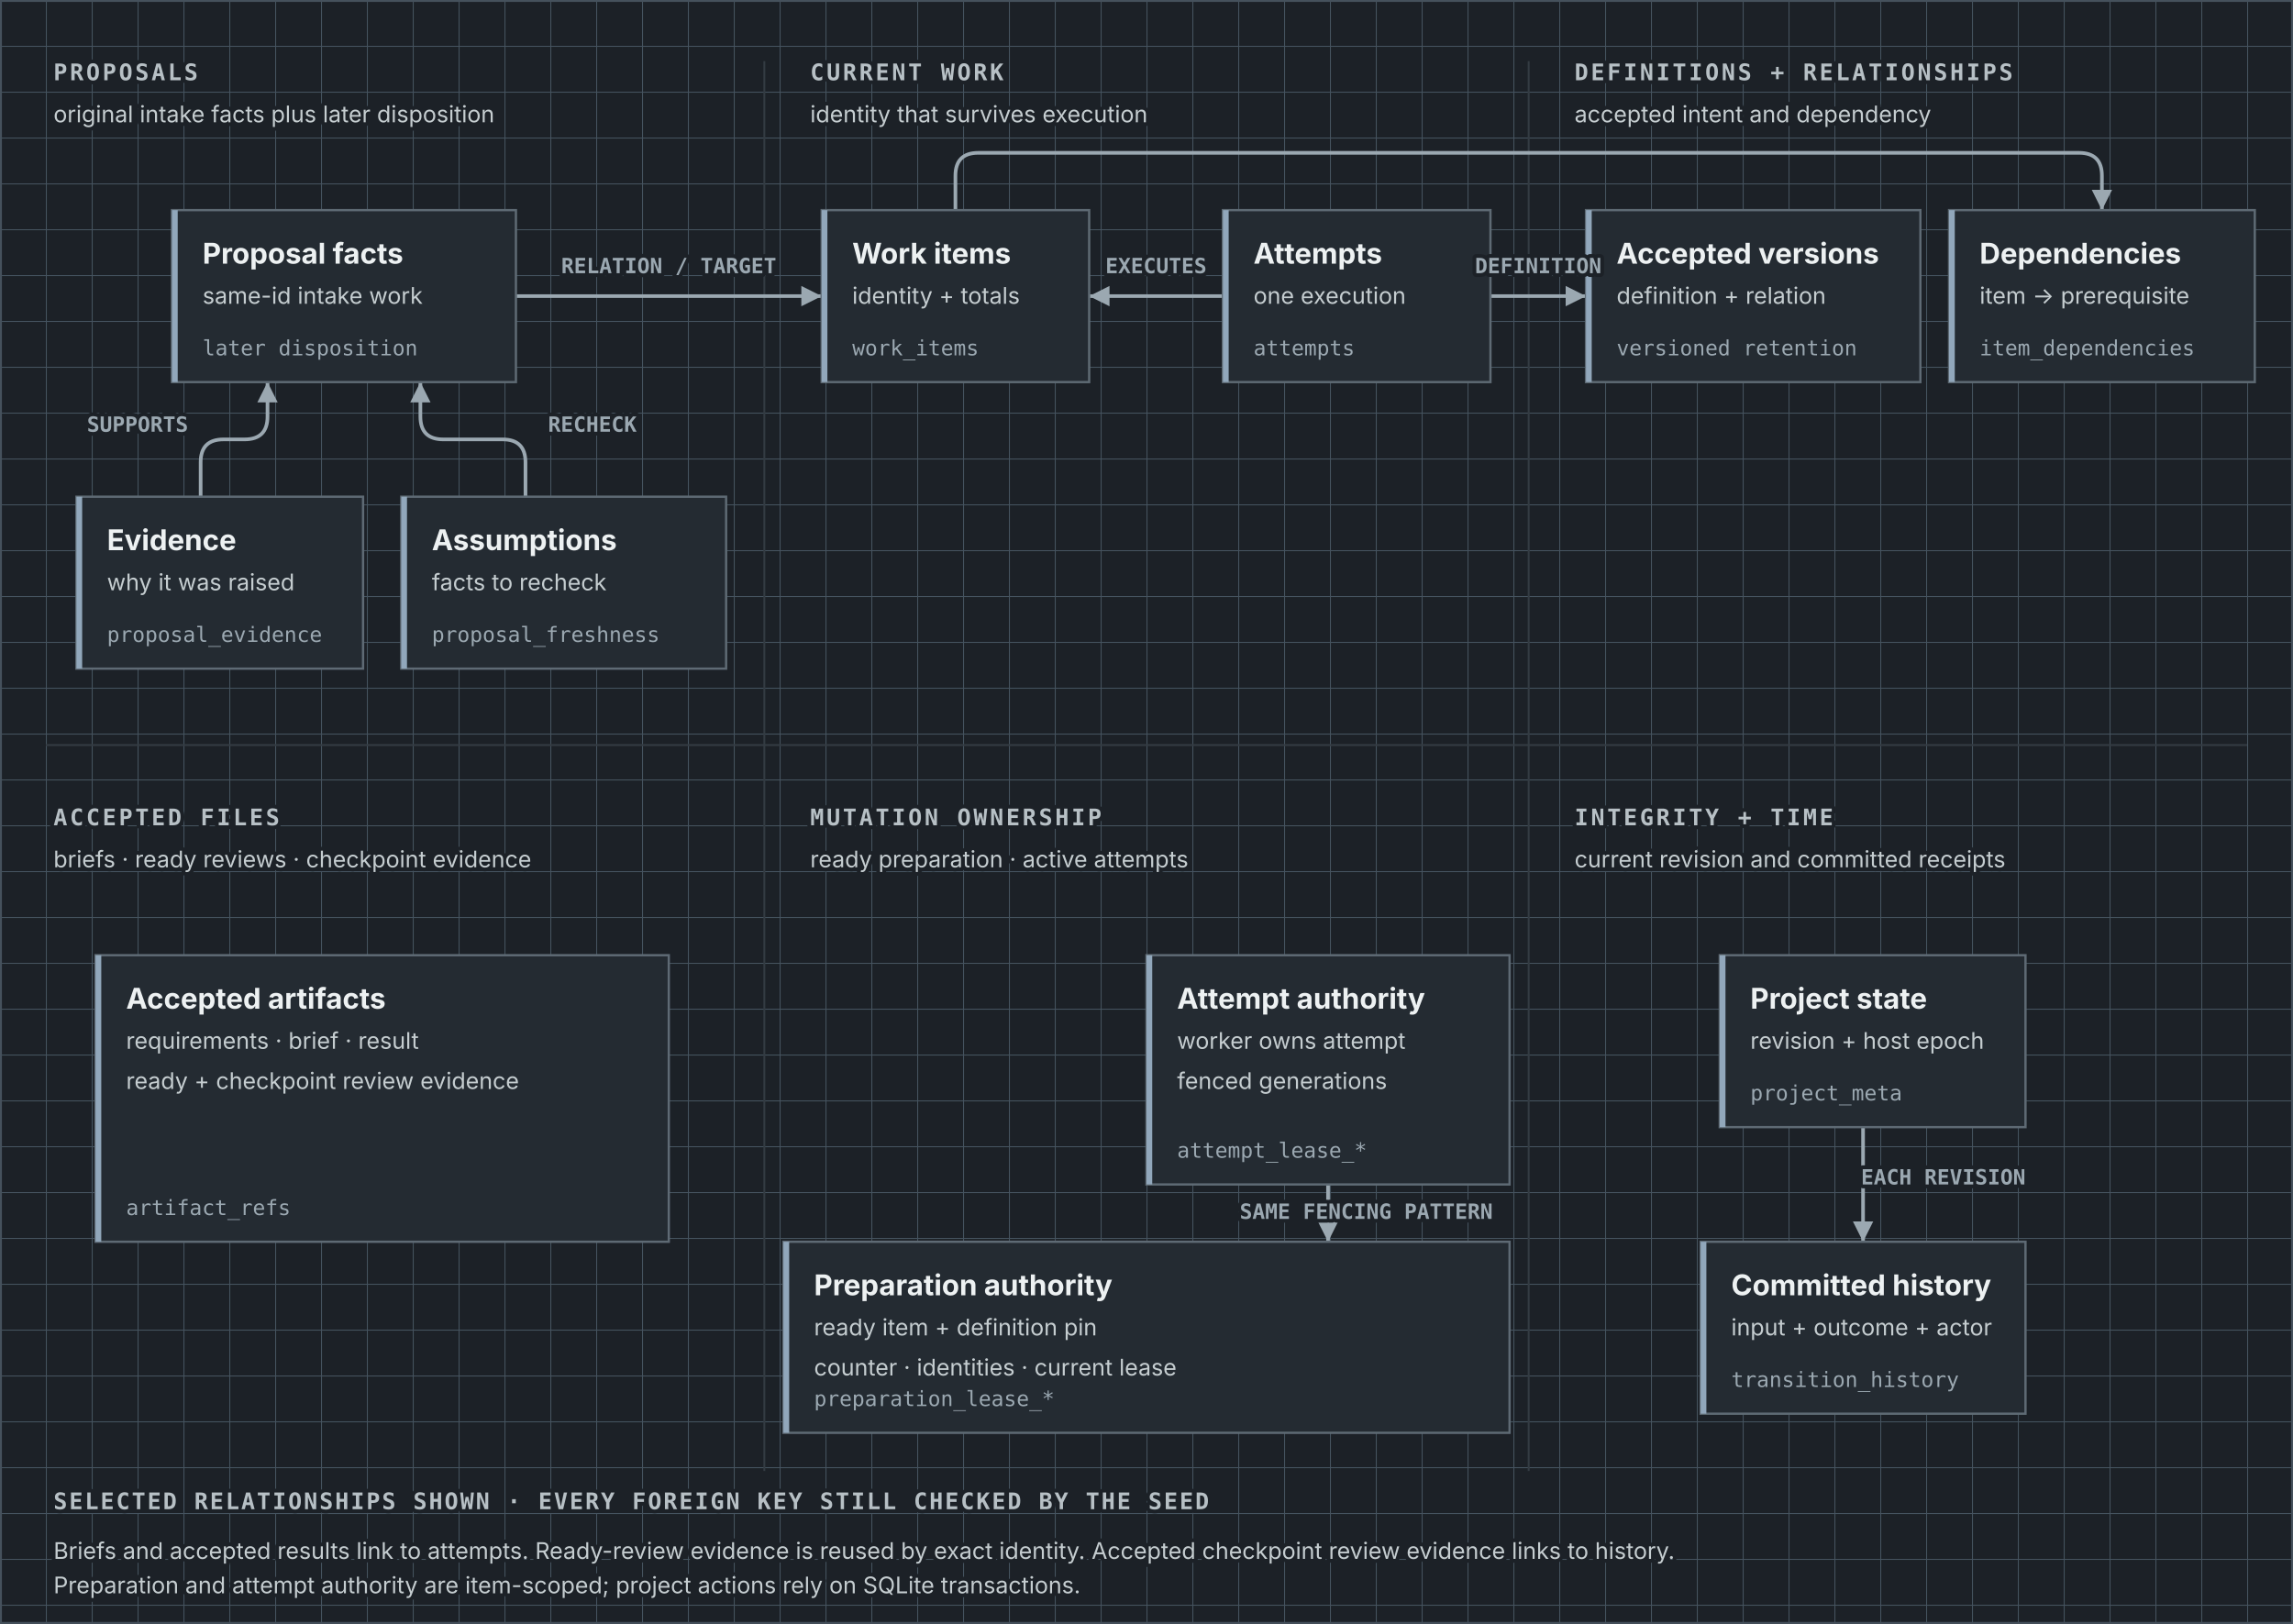
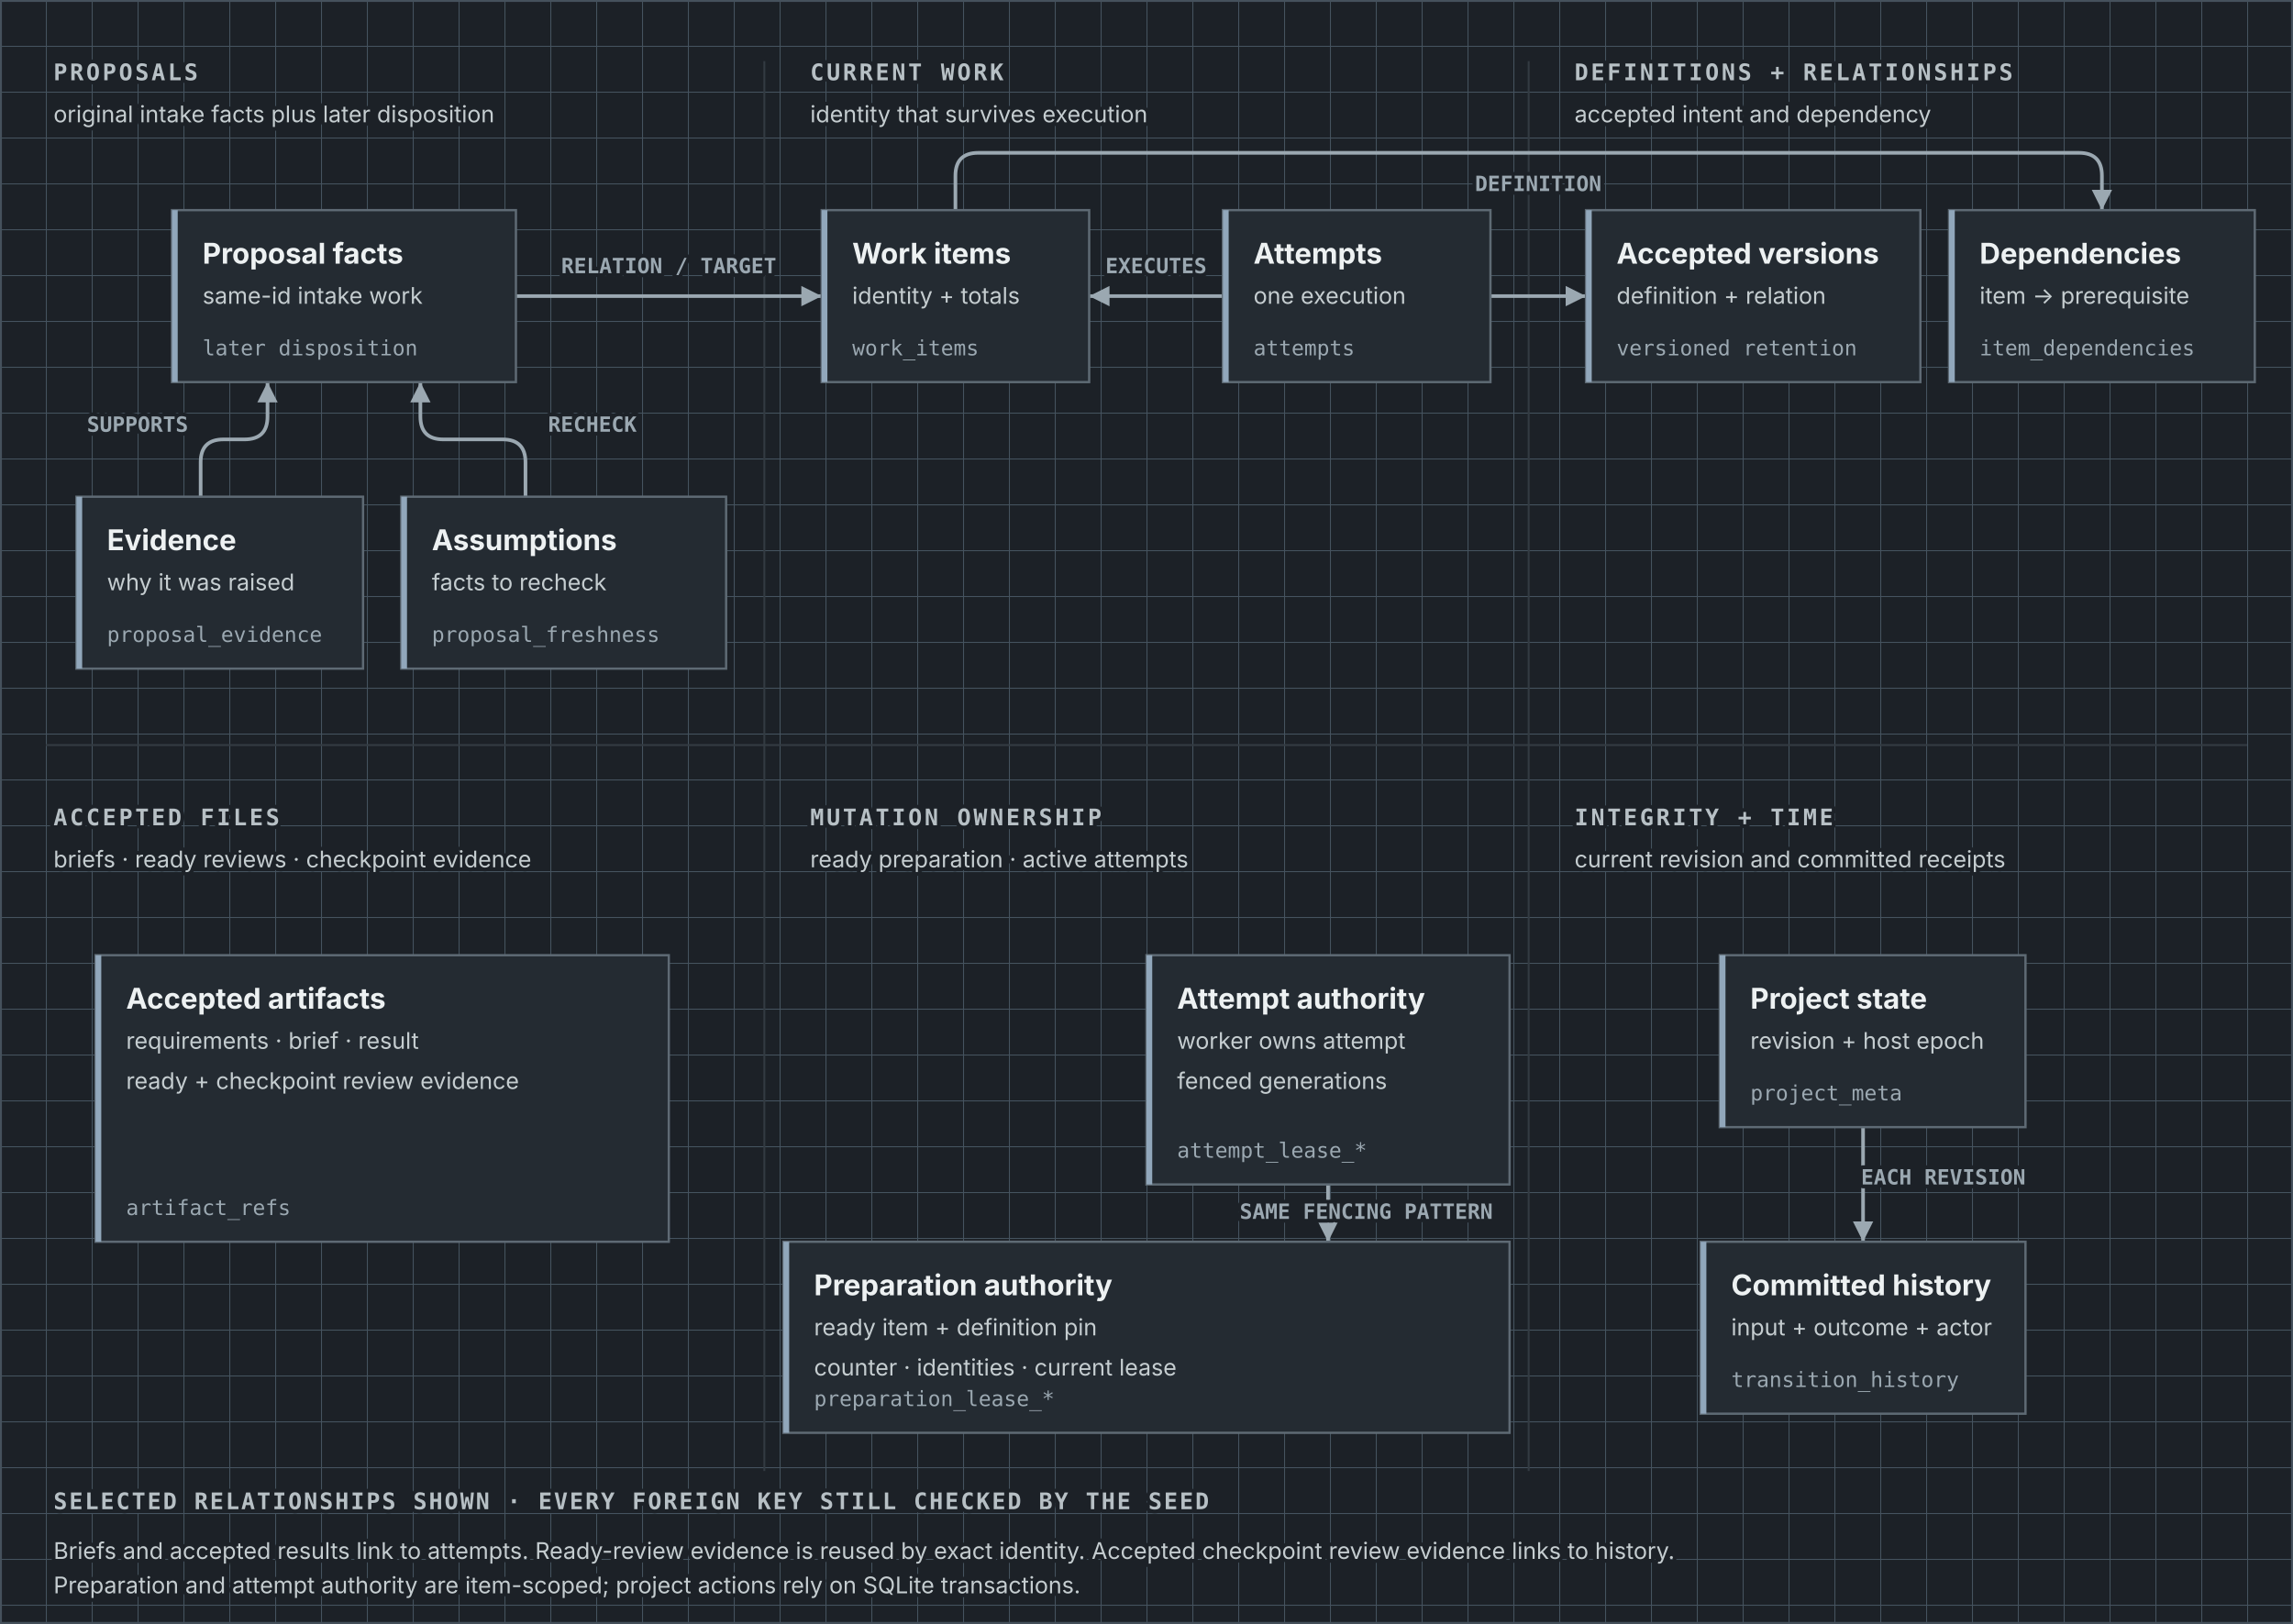
<svg xmlns="http://www.w3.org/2000/svg" role="img" aria-labelledby="title description" viewBox="0 0 1200 850">
  <defs>
    <pattern id="grid" width="24" height="24" patternUnits="userSpaceOnUse">
      <path d="M24 0H0V24" fill="none" stroke="#45535f" stroke-width="1" />
    </pattern>
    <marker id="arrow" viewBox="0 0 10 10" refX="9" refY="5" markerWidth="7" markerHeight="7" orient="auto">
      <path d="M1 1L9 5L1 9Z" fill="#9ba8b1" />
    </marker>
    <style>
      text { font-family: ui-sans-serif, system-ui, -apple-system, BlinkMacSystemFont, "Segoe UI", sans-serif; fill: #edf1f2; }
      .section-label, .box-label, .box-meta, .connector-label, .note-meta { font-family: ui-monospace, SFMono-Regular, Menlo, monospace; }
      .section-label, .box-label { font-size: 12px; font-weight: 700; letter-spacing: 0.11em; fill: #b7c0c5; }
      .section-subtitle { font-size: 12px; fill: #c5cdd0; }
      .guide { stroke: #333b42; stroke-width: 1; }
      .connector { fill: none; stroke: #9ba8b1; stroke-width: 1.9; stroke-linecap: round; }
      .connector-label { font-size: 11px; font-weight: 700; fill: #9ba8b1; }
      .box { fill: #242b32; stroke: #5e6a74; stroke-width: 1.2; }
      .box-title { font-size: 15px; font-weight: 700; }
      .box-body { font-size: 12px; fill: #c5cdd0; }
      .box-meta { font-size: 11px; fill: #9ba8b1; }
      .note { fill: #c5cdd0; }
      .note-meta { font-weight: 700; letter-spacing: 0.08em; fill: #b7c0c5; }
      .canvas-text { paint-order: stroke fill; stroke: #1c2127; stroke-width: 4px; stroke-linejoin: round; }
    </style>
  </defs>
  <rect width="1200" height="850" fill="#1c2127" />
  <rect width="1200" height="850" fill="url(#grid)" />
  <rect x="0.5" y="0.5" width="1199" height="849" fill="none" stroke="#45515c" />
  <line x1="400" y1="32" x2="400" y2="770" class="guide" />
  <line x1="800" y1="32" x2="800" y2="770" class="guide" />
  <line x1="24" y1="390" x2="1176" y2="390" class="guide" />
  <path d="M270 155L430 155" class="connector" marker-end="url(#arrow)" />
  <path d="M640 155L570 155" class="connector" marker-end="url(#arrow)" />
  <path d="M780 155L830 155" class="connector" marker-end="url(#arrow)" />
  <path d="M500 110L500 92Q500 80 512 80L1088 80Q1100 80 1100 92L1100 110" class="connector" marker-end="url(#arrow)" />
  <path d="M105 260L105 242Q105 230 117 230L128 230Q140 230 140 218L140 200" class="connector" marker-end="url(#arrow)" />
  <path d="M275 260L275 242Q275 230 263 230L232 230Q220 230 220 218L220 200" class="connector" marker-end="url(#arrow)" />
  <path d="M695 620L695 650" class="connector" marker-end="url(#arrow)" />
  <path d="M975 590L975 650" class="connector" marker-end="url(#arrow)" />
  <rect x="90" y="110" width="180" height="90" class="box" />
  <rect x="90" y="110" width="3" height="90" fill="#91a7bb" />
  <rect x="40" y="260" width="150" height="90" class="box" />
  <rect x="40" y="260" width="3" height="90" fill="#91a7bb" />
  <rect x="210" y="260" width="170" height="90" class="box" />
  <rect x="210" y="260" width="3" height="90" fill="#91a7bb" />
  <rect x="430" y="110" width="140" height="90" class="box" />
  <rect x="430" y="110" width="3" height="90" fill="#91a7bb" />
  <rect x="640" y="110" width="140" height="90" class="box" />
  <rect x="640" y="110" width="3" height="90" fill="#91a7bb" />
  <rect x="830" y="110" width="175" height="90" class="box" />
  <rect x="830" y="110" width="3" height="90" fill="#91a7bb" />
  <rect x="1020" y="110" width="160" height="90" class="box" />
  <rect x="1020" y="110" width="3" height="90" fill="#91a7bb" />
  <rect x="50" y="500" width="300" height="150" class="box" />
  <rect x="50" y="500" width="3" height="150" fill="#91a7bb" />
  <rect x="600" y="500" width="190" height="120" class="box" />
  <rect x="600" y="500" width="3" height="120" fill="#91a7bb" />
  <rect x="410" y="650" width="380" height="100" class="box" />
  <rect x="410" y="650" width="3" height="100" fill="#91a7bb" />
  <rect x="900" y="500" width="160" height="90" class="box" />
  <rect x="900" y="500" width="3" height="90" fill="#91a7bb" />
  <rect x="890" y="650" width="170" height="90" class="box" />
  <rect x="890" y="650" width="3" height="90" fill="#91a7bb" />
  <text x="28" y="42" class="section-label canvas-text">PROPOSALS</text>
  <text x="28" y="64" class="section-subtitle canvas-text">original intake facts plus later disposition</text>
  <text x="424" y="42" class="section-label canvas-text">CURRENT WORK</text>
  <text x="424" y="64" class="section-subtitle canvas-text">identity that survives execution</text>
  <text x="824" y="42" class="section-label canvas-text">DEFINITIONS + RELATIONSHIPS</text>
  <text x="824" y="64" class="section-subtitle canvas-text">accepted intent and dependency</text>
  <text x="28" y="432" class="section-label canvas-text">ACCEPTED FILES</text>
  <text x="28" y="454" class="section-subtitle canvas-text">briefs · ready reviews · checkpoint evidence</text>
  <text x="424" y="432" class="section-label canvas-text">MUTATION OWNERSHIP</text>
  <text x="424" y="454" class="section-subtitle canvas-text">ready preparation · active attempts</text>
  <text x="824" y="432" class="section-label canvas-text">INTEGRITY + TIME</text>
  <text x="824" y="454" class="section-subtitle canvas-text">current revision and committed receipts</text>
  <text x="350" y="143" text-anchor="middle" class="connector-label canvas-text">RELATION / TARGET</text>
  <text x="605" y="143" text-anchor="middle" class="connector-label canvas-text">EXECUTES</text>
-   <text x="805" y="143" text-anchor="middle" class="connector-label canvas-text">DEFINITION</text>
+   <text x="805" y="100" text-anchor="middle" class="connector-label canvas-text">DEFINITION</text>
  <text x="72" y="226" text-anchor="middle" class="connector-label canvas-text">SUPPORTS</text>
  <text x="310" y="226" text-anchor="middle" class="connector-label canvas-text">RECHECK</text>
  <text x="715" y="638" text-anchor="middle" class="connector-label canvas-text">SAME FENCING PATTERN</text>
  <text x="1017" y="620" text-anchor="middle" class="connector-label canvas-text">EACH REVISION</text>
  <text x="106" y="138" class="box-title">Proposal facts</text>
  <text x="106" y="159" class="box-body">same-id intake work</text>
  <text x="106" y="186" class="box-meta">later disposition</text>
  <text x="56" y="288" class="box-title">Evidence</text>
  <text x="56" y="309" class="box-body">why it was raised</text>
  <text x="56" y="336" class="box-meta">proposal_evidence</text>
  <text x="226" y="288" class="box-title">Assumptions</text>
  <text x="226" y="309" class="box-body">facts to recheck</text>
  <text x="226" y="336" class="box-meta">proposal_freshness</text>
  <text x="446" y="138" class="box-title">Work items</text>
  <text x="446" y="159" class="box-body">identity + totals</text>
  <text x="446" y="186" class="box-meta">work_items</text>
  <text x="656" y="138" class="box-title">Attempts</text>
  <text x="656" y="159" class="box-body">one execution</text>
  <text x="656" y="186" class="box-meta">attempts</text>
  <text x="846" y="138" class="box-title">Accepted versions</text>
  <text x="846" y="159" class="box-body">definition + relation</text>
  <text x="846" y="186" class="box-meta">versioned retention</text>
  <text x="1036" y="138" class="box-title">Dependencies</text>
  <text x="1036" y="159" class="box-body">item → prerequisite</text>
  <text x="1036" y="186" class="box-meta">item_dependencies</text>
  <text x="66" y="528" class="box-title">Accepted artifacts</text>
  <text x="66" y="549" class="box-body">requirements · brief · result</text>
  <text x="66" y="570" class="box-body">ready + checkpoint review evidence</text>
  <text x="66" y="636" class="box-meta">artifact_refs</text>
  <text x="616" y="528" class="box-title">Attempt authority</text>
  <text x="616" y="549" class="box-body">worker owns attempt</text>
  <text x="616" y="570" class="box-body">fenced generations</text>
  <text x="616" y="606" class="box-meta">attempt_lease_*</text>
  <text x="426" y="678" class="box-title">Preparation authority</text>
  <text x="426" y="699" class="box-body">ready item + definition pin</text>
  <text x="426" y="720" class="box-body">counter · identities · current lease</text>
  <text x="426" y="736" class="box-meta">preparation_lease_*</text>
  <text x="916" y="528" class="box-title">Project state</text>
  <text x="916" y="549" class="box-body">revision + host epoch</text>
  <text x="916" y="576" class="box-meta">project_meta</text>
  <text x="906" y="678" class="box-title">Committed history</text>
  <text x="906" y="699" class="box-body">input + outcome + actor</text>
  <text x="906" y="726" class="box-meta">transition_history</text>
  <text x="28" y="790" text-anchor="start" font-size="12" class="note-meta canvas-text">SELECTED RELATIONSHIPS SHOWN · EVERY FOREIGN KEY STILL CHECKED BY THE SEED</text>
  <text x="28" y="816" text-anchor="start" font-size="12" class="note canvas-text">Briefs and accepted results link to attempts. Ready-review evidence is reused by exact identity. Accepted checkpoint review evidence links to history.</text>
  <text x="28" y="834" text-anchor="start" font-size="12" class="note canvas-text">Preparation and attempt authority are item-scoped; project actions rely on SQLite transactions.</text>
</svg>
